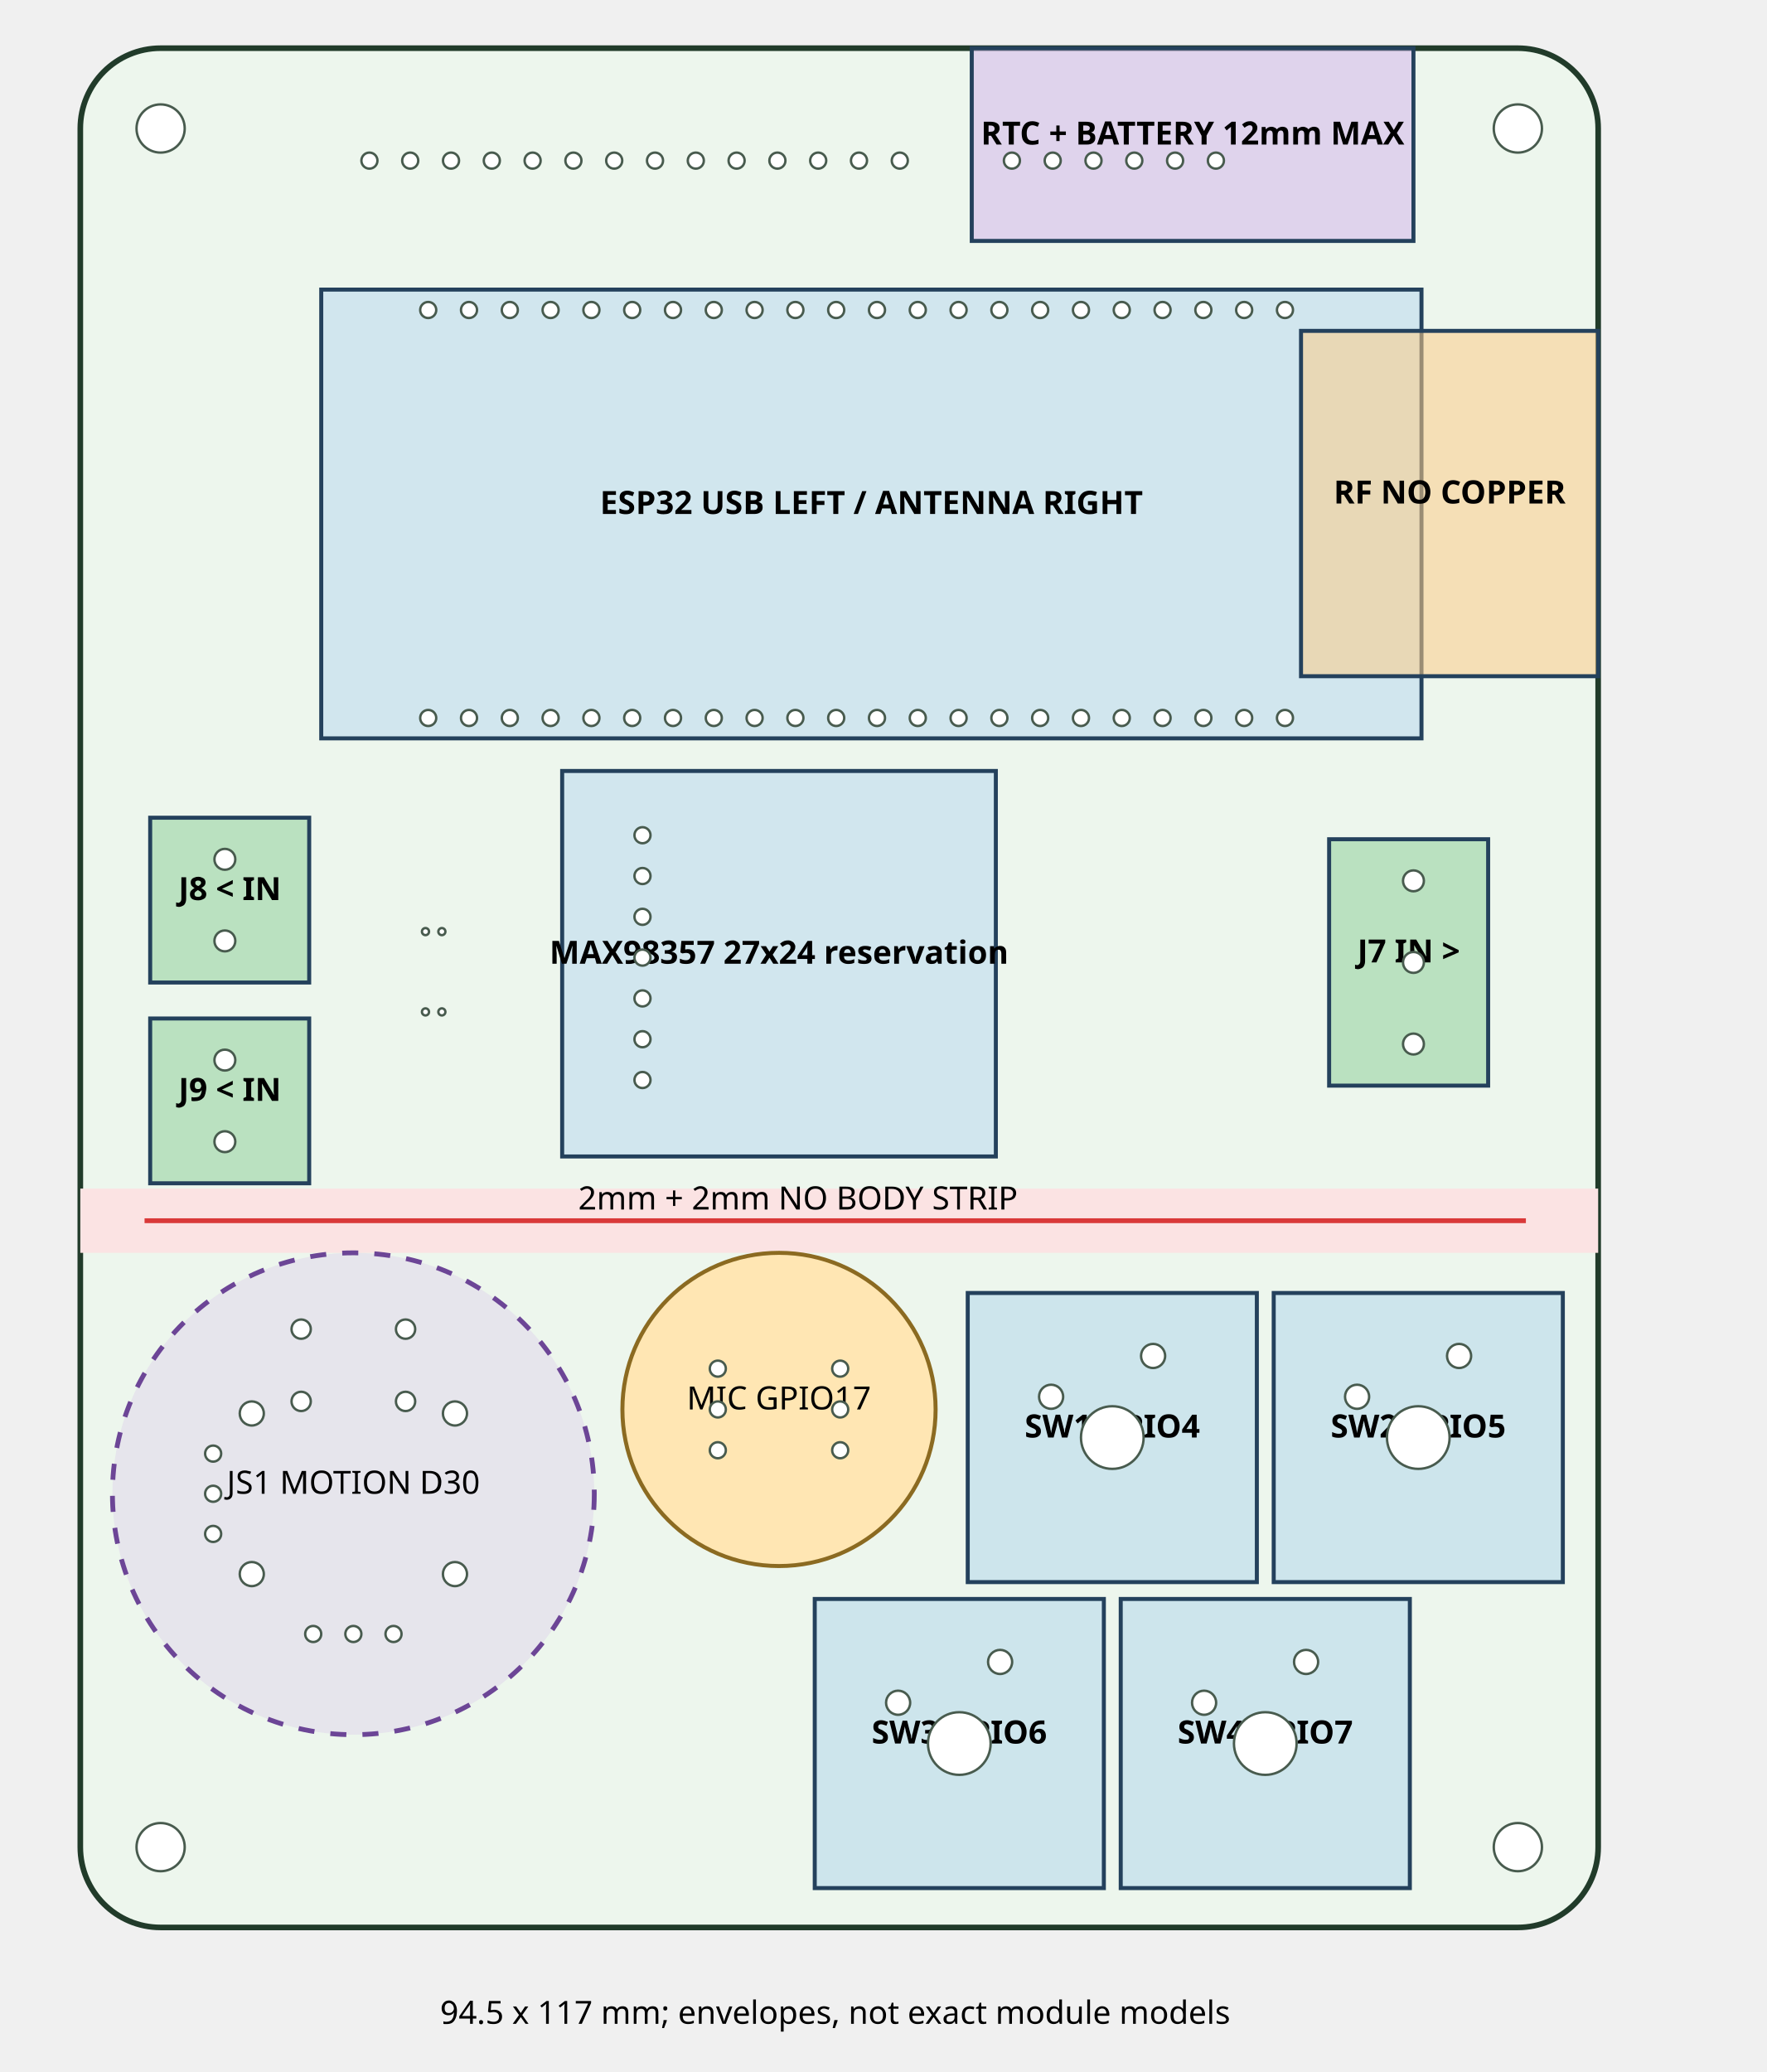
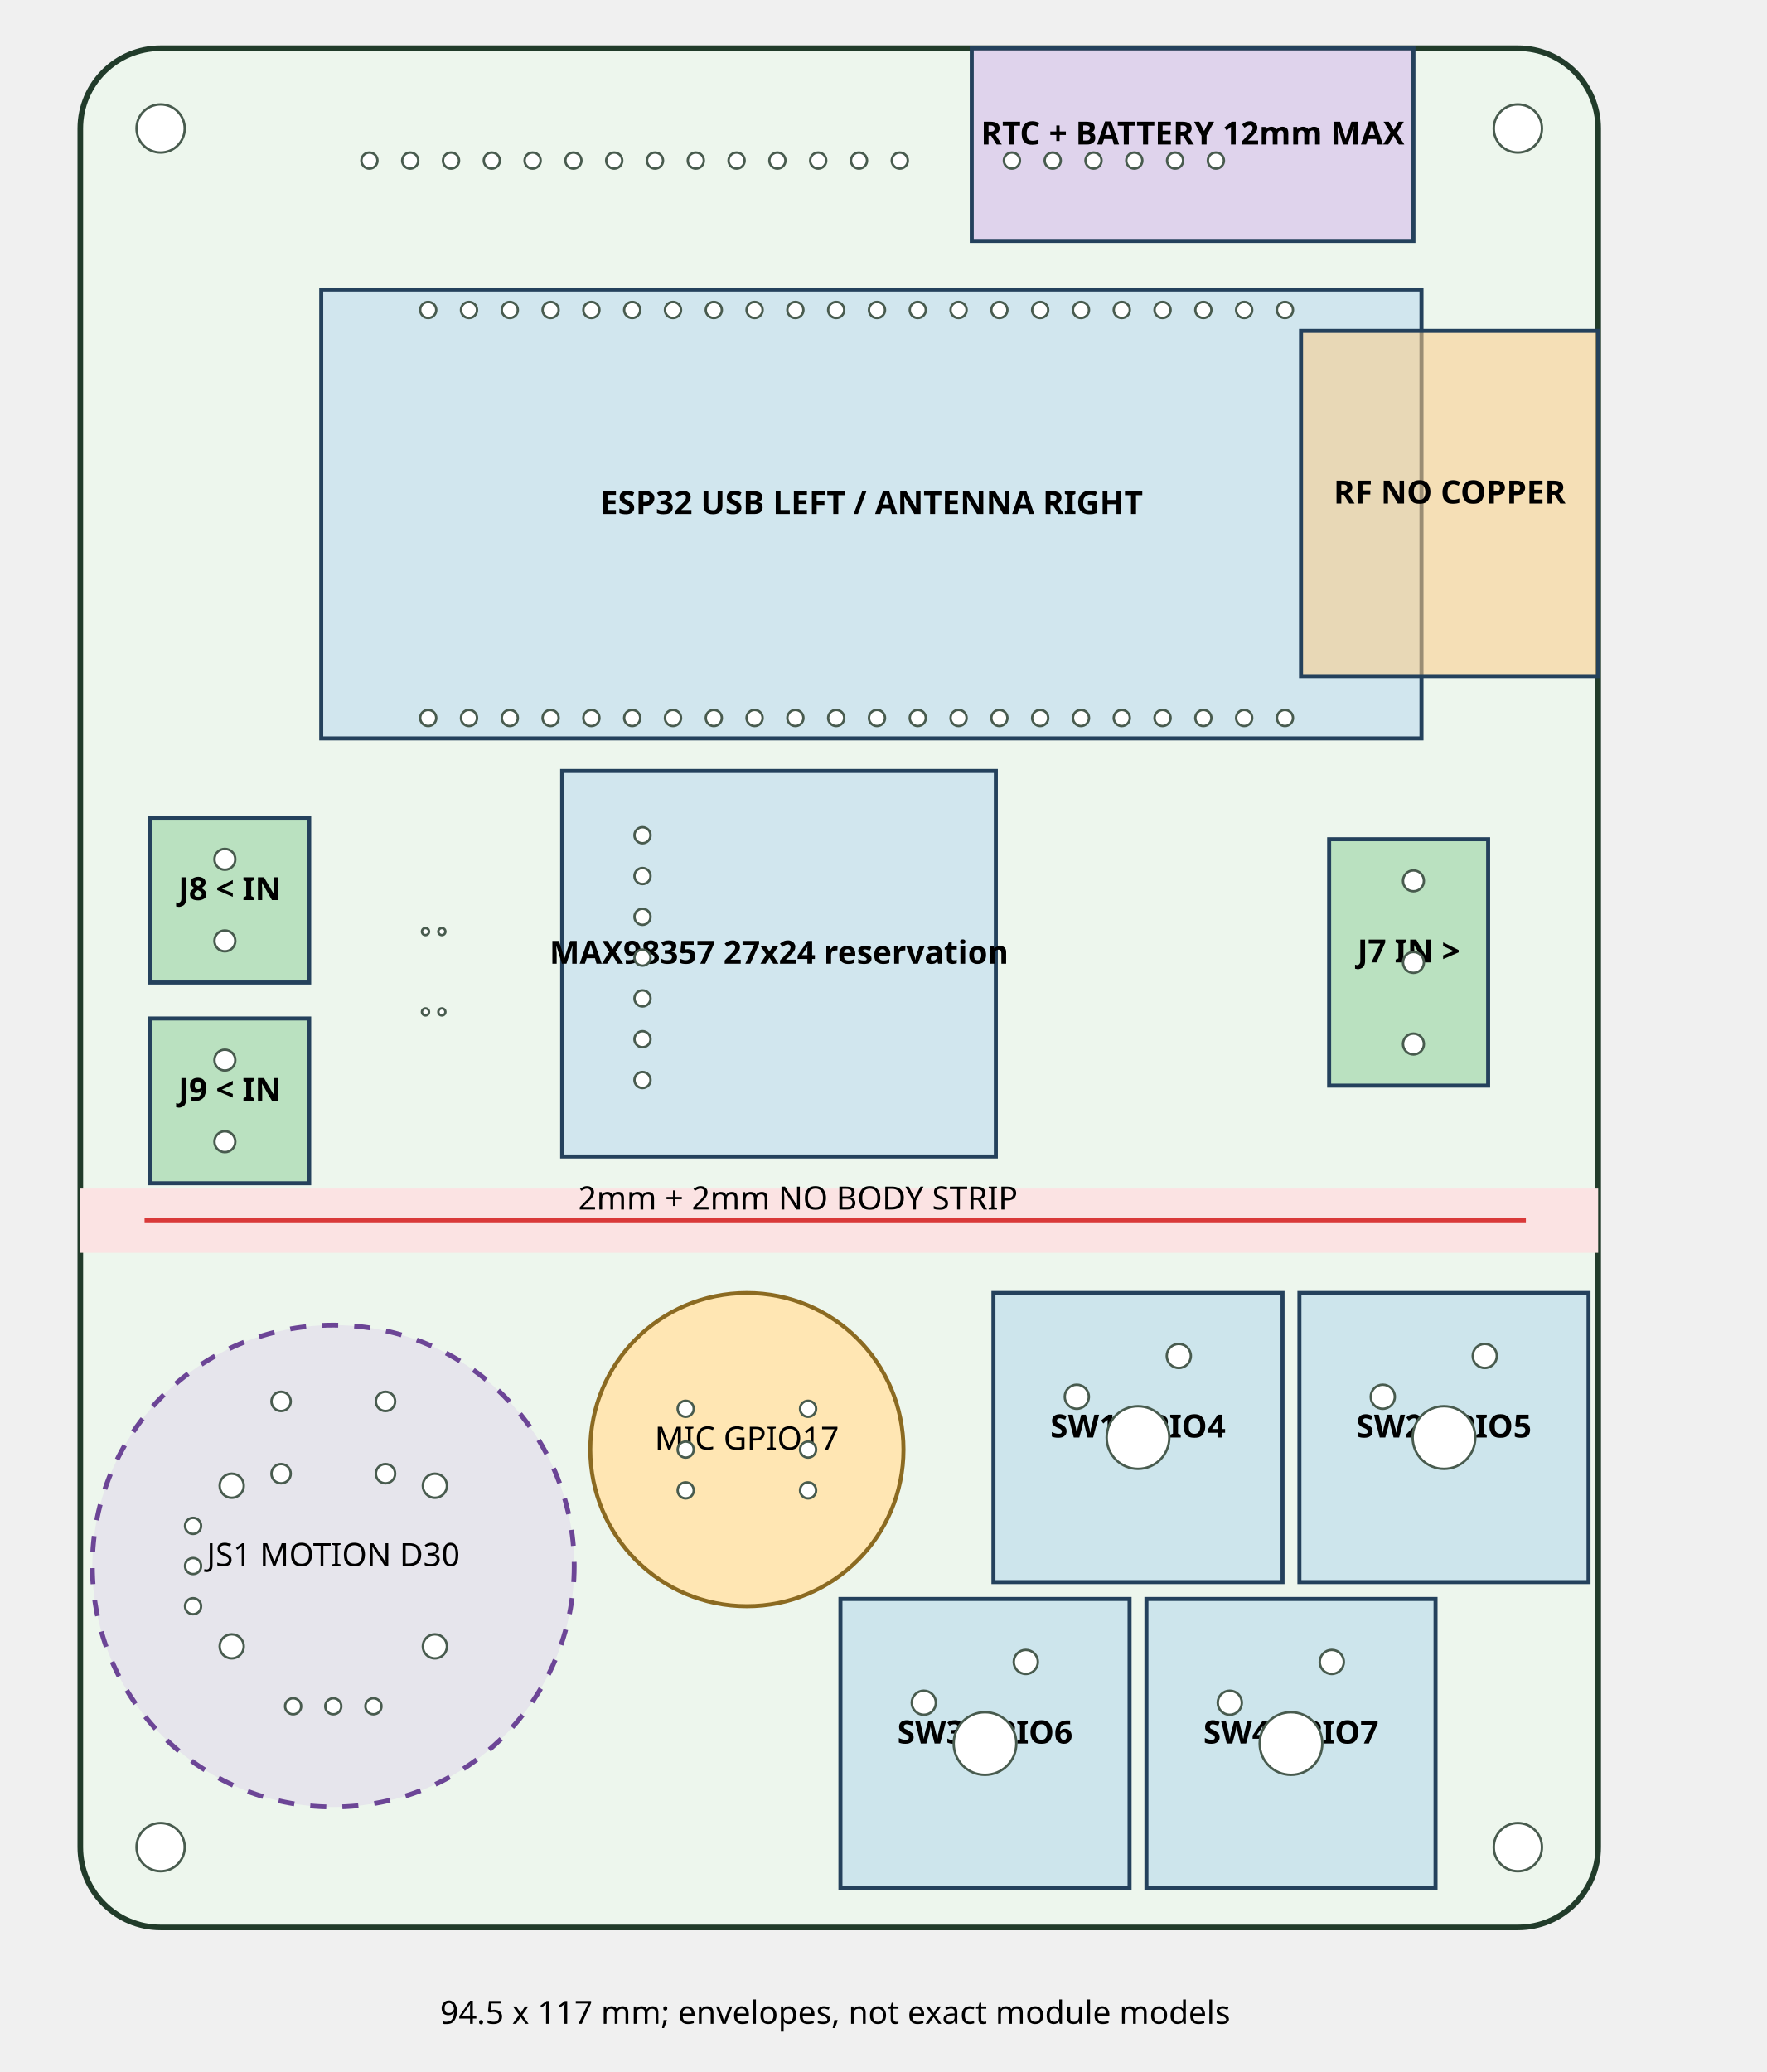
<svg xmlns="http://www.w3.org/2000/svg" viewBox="0 0 110 129">
  <style>text{font:2px sans-serif} .label{font-weight:bold}</style>
  <rect x="5.0" y="3.0" width="94.5" height="117.0" rx="5" fill="#edf6ed" stroke="#213b2a" stroke-width=".35" />
  <rect x="5" y="74" width="94.5" height="4" fill="#fbe3e3" />
  <path d="M9 76H95" stroke="#d93939" stroke-width=".3" />
  <text x="36" y="75.3">2mm + 2mm NO BODY STRIP</text>
  <rect x="20" y="18.03" width="68.5" height="27.94" fill="#b9d8ef" fill-opacity=".55" stroke="#24415c" stroke-width=".25" />
  <text class="label" x="54.25" y="32.0" text-anchor="middle">ESP32 USB LEFT / ANTENNA RIGHT</text>
  <rect x="81" y="20.6" width="18.5" height="21.5" fill="#facb88" fill-opacity=".55" stroke="#24415c" stroke-width=".25" />
  <text class="label" x="90.25" y="31.35" text-anchor="middle">RF NO COPPER</text>
  <rect x="60.5" y="3" width="27.5" height="12" fill="#d3b6eb" fill-opacity=".55" stroke="#24415c" stroke-width=".25" />
  <text class="label" x="74.25" y="9.0" text-anchor="middle">RTC + BATTERY 12mm MAX</text>
  <rect x="35" y="48" width="27" height="24" fill="#b9d8ef" fill-opacity=".55" stroke="#24415c" stroke-width=".25" />
  <text class="label" x="48.5" y="60.0" text-anchor="middle">MAX98357 27x24 reservation</text>
  <rect x="82.75" y="52.25" width="9.9" height="15.34" fill="#90cf9a" fill-opacity=".55" stroke="#24415c" stroke-width=".25" />
  <text class="label" x="87.7" y="59.92" text-anchor="middle">J7 IN &gt;</text>
  <rect x="9.35" y="50.91" width="9.9" height="10.26" fill="#90cf9a" fill-opacity=".55" stroke="#24415c" stroke-width=".25" />
  <text class="label" x="14.3" y="56.04" text-anchor="middle">J8 &lt; IN</text>
  <rect x="9.35" y="63.41" width="9.9" height="10.26" fill="#90cf9a" fill-opacity=".55" stroke="#24415c" stroke-width=".25" />
  <text class="label" x="14.3" y="68.54" text-anchor="middle">J9 &lt; IN</text>
-   <rect x="60.25" y="80.5" width="18.0" height="18.0" fill="#b3d7eb" fill-opacity=".55" stroke="#24415c" stroke-width=".25" />
-   <text class="label" x="69.25" y="89.5" text-anchor="middle">SW1 GPIO4</text>
-   <rect x="79.3" y="80.5" width="18.0" height="18.0" fill="#b3d7eb" fill-opacity=".55" stroke="#24415c" stroke-width=".25" />
-   <text class="label" x="88.3" y="89.5" text-anchor="middle">SW2 GPIO5</text>
-   <rect x="50.725" y="99.55" width="18" height="18.0" fill="#b3d7eb" fill-opacity=".55" stroke="#24415c" stroke-width=".25" />
-   <text class="label" x="59.725" y="108.55" text-anchor="middle">SW3 GPIO6</text>
-   <rect x="69.775" y="99.55" width="18.0" height="18.0" fill="#b3d7eb" fill-opacity=".55" stroke="#24415c" stroke-width=".25" />
-   <text class="label" x="78.775" y="108.55" text-anchor="middle">SW4 GPIO7</text>
-   <circle cx="22.0" cy="93.0" r="15" fill="#d3b6eb" fill-opacity=".25" stroke="#6c4596" stroke-dasharray="1 1" stroke-width=".3" />
-   <text x="22.0" y="93.0" text-anchor="middle">JS1 MOTION D30</text>
-   <circle cx="48.5" cy="87.75" r="9.75" fill="#ffe6b3" stroke="#8b6a21" stroke-width=".25" />
-   <text x="48.5" y="87.75" text-anchor="middle">MIC GPIO17</text>
+   <rect x="61.85" y="80.5" width="18.0" height="18.0" fill="#b3d7eb" fill-opacity=".55" stroke="#24415c" stroke-width=".25" />
+   <text class="label" x="70.85" y="89.5" text-anchor="middle">SW1 GPIO4</text>
+   <rect x="80.9" y="80.5" width="18.0" height="18.0" fill="#b3d7eb" fill-opacity=".55" stroke="#24415c" stroke-width=".25" />
+   <text class="label" x="89.9" y="89.5" text-anchor="middle">SW2 GPIO5</text>
+   <rect x="52.325" y="99.55" width="18" height="18.0" fill="#b3d7eb" fill-opacity=".55" stroke="#24415c" stroke-width=".25" />
+   <text class="label" x="61.325" y="108.55" text-anchor="middle">SW3 GPIO6</text>
+   <rect x="71.375" y="99.55" width="18.0" height="18.0" fill="#b3d7eb" fill-opacity=".55" stroke="#24415c" stroke-width=".25" />
+   <text class="label" x="80.375" y="108.55" text-anchor="middle">SW4 GPIO7</text>
+   <circle cx="20.75" cy="97.5" r="15" fill="#d3b6eb" fill-opacity=".25" stroke="#6c4596" stroke-dasharray="1 1" stroke-width=".3" />
+   <text x="20.75" y="97.5" text-anchor="middle">JS1 MOTION D30</text>
+   <circle cx="46.5" cy="90.25" r="9.75" fill="#ffe6b3" stroke="#8b6a21" stroke-width=".25" />
+   <text x="46.5" y="90.25" text-anchor="middle">MIC GPIO17</text>
  <circle cx="80.0" cy="44.7" r="0.5" fill="white" stroke="#485b4e" stroke-width=".15" />
  <circle cx="77.46" cy="44.7" r="0.5" fill="white" stroke="#485b4e" stroke-width=".15" />
  <circle cx="74.92" cy="44.7" r="0.5" fill="white" stroke="#485b4e" stroke-width=".15" />
  <circle cx="72.38" cy="44.7" r="0.5" fill="white" stroke="#485b4e" stroke-width=".15" />
  <circle cx="69.84" cy="44.7" r="0.5" fill="white" stroke="#485b4e" stroke-width=".15" />
  <circle cx="67.3" cy="44.7" r="0.5" fill="white" stroke="#485b4e" stroke-width=".15" />
  <circle cx="64.76" cy="44.7" r="0.5" fill="white" stroke="#485b4e" stroke-width=".15" />
  <circle cx="62.22" cy="44.7" r="0.5" fill="white" stroke="#485b4e" stroke-width=".15" />
  <circle cx="59.68" cy="44.7" r="0.5" fill="white" stroke="#485b4e" stroke-width=".15" />
  <circle cx="57.14" cy="44.7" r="0.5" fill="white" stroke="#485b4e" stroke-width=".15" />
  <circle cx="54.6" cy="44.7" r="0.5" fill="white" stroke="#485b4e" stroke-width=".15" />
  <circle cx="52.06" cy="44.7" r="0.5" fill="white" stroke="#485b4e" stroke-width=".15" />
  <circle cx="49.52" cy="44.7" r="0.5" fill="white" stroke="#485b4e" stroke-width=".15" />
  <circle cx="46.98" cy="44.7" r="0.5" fill="white" stroke="#485b4e" stroke-width=".15" />
  <circle cx="44.44" cy="44.7" r="0.5" fill="white" stroke="#485b4e" stroke-width=".15" />
  <circle cx="41.9" cy="44.7" r="0.5" fill="white" stroke="#485b4e" stroke-width=".15" />
  <circle cx="39.36" cy="44.7" r="0.5" fill="white" stroke="#485b4e" stroke-width=".15" />
  <circle cx="36.82" cy="44.7" r="0.5" fill="white" stroke="#485b4e" stroke-width=".15" />
  <circle cx="34.28" cy="44.7" r="0.5" fill="white" stroke="#485b4e" stroke-width=".15" />
  <circle cx="31.74" cy="44.7" r="0.5" fill="white" stroke="#485b4e" stroke-width=".15" />
  <circle cx="29.2" cy="44.7" r="0.5" fill="white" stroke="#485b4e" stroke-width=".15" />
  <circle cx="26.66" cy="44.7" r="0.5" fill="white" stroke="#485b4e" stroke-width=".15" />
-   <circle cx="59.725" cy="108.55" r="1.95" fill="white" stroke="#485b4e" stroke-width=".15" />
-   <circle cx="55.915" cy="106.01" r="0.75" fill="white" stroke="#485b4e" stroke-width=".15" />
-   <circle cx="62.265" cy="103.47" r="0.75" fill="white" stroke="#485b4e" stroke-width=".15" />
+   <circle cx="61.325" cy="108.55" r="1.95" fill="white" stroke="#485b4e" stroke-width=".15" />
+   <circle cx="57.515" cy="106.01" r="0.75" fill="white" stroke="#485b4e" stroke-width=".15" />
+   <circle cx="63.865" cy="103.47" r="0.75" fill="white" stroke="#485b4e" stroke-width=".15" />
  <circle cx="14.0" cy="53.5" r="0.65" fill="white" stroke="#485b4e" stroke-width=".15" />
  <circle cx="14.0" cy="58.58" r="0.65" fill="white" stroke="#485b4e" stroke-width=".15" />
  <circle cx="88.0" cy="65.0" r="0.65" fill="white" stroke="#485b4e" stroke-width=".15" />
  <circle cx="88.0" cy="59.92" r="0.65" fill="white" stroke="#485b4e" stroke-width=".15" />
  <circle cx="88.0" cy="54.84" r="0.65" fill="white" stroke="#485b4e" stroke-width=".15" />
  <circle cx="40.0" cy="52.0" r="0.5" fill="white" stroke="#485b4e" stroke-width=".15" />
  <circle cx="40.0" cy="54.54" r="0.5" fill="white" stroke="#485b4e" stroke-width=".15" />
  <circle cx="40.0" cy="57.08" r="0.5" fill="white" stroke="#485b4e" stroke-width=".15" />
  <circle cx="40.0" cy="59.62" r="0.5" fill="white" stroke="#485b4e" stroke-width=".15" />
  <circle cx="40.0" cy="62.16" r="0.5" fill="white" stroke="#485b4e" stroke-width=".15" />
  <circle cx="40.0" cy="64.7" r="0.5" fill="white" stroke="#485b4e" stroke-width=".15" />
  <circle cx="40.0" cy="67.24" r="0.5" fill="white" stroke="#485b4e" stroke-width=".15" />
  <circle cx="10.0" cy="115.0" r="1.5" fill="white" stroke="#485b4e" stroke-width=".15" />
  <circle cx="26.49" cy="63.0" r="0.22" fill="white" stroke="#485b4e" stroke-width=".15" />
  <circle cx="27.51" cy="63.0" r="0.22" fill="white" stroke="#485b4e" stroke-width=".15" />
  <circle cx="94.5" cy="115.0" r="1.5" fill="white" stroke="#485b4e" stroke-width=".15" />
-   <circle cx="69.25" cy="89.5" r="1.95" fill="white" stroke="#485b4e" stroke-width=".15" />
-   <circle cx="65.44" cy="86.96" r="0.75" fill="white" stroke="#485b4e" stroke-width=".15" />
-   <circle cx="71.79" cy="84.42" r="0.75" fill="white" stroke="#485b4e" stroke-width=".15" />
+   <circle cx="70.85" cy="89.5" r="1.95" fill="white" stroke="#485b4e" stroke-width=".15" />
+   <circle cx="67.04" cy="86.96" r="0.75" fill="white" stroke="#485b4e" stroke-width=".15" />
+   <circle cx="73.39" cy="84.42" r="0.75" fill="white" stroke="#485b4e" stroke-width=".15" />
  <circle cx="26.49" cy="58.0" r="0.22" fill="white" stroke="#485b4e" stroke-width=".15" />
  <circle cx="27.51" cy="58.0" r="0.22" fill="white" stroke="#485b4e" stroke-width=".15" />
  <circle cx="10.0" cy="8.0" r="1.5" fill="white" stroke="#485b4e" stroke-width=".15" />
  <circle cx="80.0" cy="19.3" r="0.5" fill="white" stroke="#485b4e" stroke-width=".15" />
  <circle cx="77.46" cy="19.3" r="0.5" fill="white" stroke="#485b4e" stroke-width=".15" />
  <circle cx="74.92" cy="19.3" r="0.5" fill="white" stroke="#485b4e" stroke-width=".15" />
  <circle cx="72.38" cy="19.3" r="0.5" fill="white" stroke="#485b4e" stroke-width=".15" />
  <circle cx="69.84" cy="19.3" r="0.5" fill="white" stroke="#485b4e" stroke-width=".15" />
  <circle cx="67.3" cy="19.3" r="0.5" fill="white" stroke="#485b4e" stroke-width=".15" />
  <circle cx="64.76" cy="19.3" r="0.5" fill="white" stroke="#485b4e" stroke-width=".15" />
  <circle cx="62.22" cy="19.3" r="0.5" fill="white" stroke="#485b4e" stroke-width=".15" />
  <circle cx="59.68" cy="19.3" r="0.5" fill="white" stroke="#485b4e" stroke-width=".15" />
  <circle cx="57.14" cy="19.3" r="0.5" fill="white" stroke="#485b4e" stroke-width=".15" />
  <circle cx="54.6" cy="19.3" r="0.5" fill="white" stroke="#485b4e" stroke-width=".15" />
  <circle cx="52.06" cy="19.3" r="0.5" fill="white" stroke="#485b4e" stroke-width=".15" />
  <circle cx="49.52" cy="19.3" r="0.5" fill="white" stroke="#485b4e" stroke-width=".15" />
  <circle cx="46.98" cy="19.3" r="0.5" fill="white" stroke="#485b4e" stroke-width=".15" />
  <circle cx="44.44" cy="19.3" r="0.5" fill="white" stroke="#485b4e" stroke-width=".15" />
  <circle cx="41.9" cy="19.3" r="0.5" fill="white" stroke="#485b4e" stroke-width=".15" />
  <circle cx="39.36" cy="19.3" r="0.5" fill="white" stroke="#485b4e" stroke-width=".15" />
  <circle cx="36.82" cy="19.3" r="0.5" fill="white" stroke="#485b4e" stroke-width=".15" />
  <circle cx="34.28" cy="19.3" r="0.5" fill="white" stroke="#485b4e" stroke-width=".15" />
  <circle cx="31.74" cy="19.3" r="0.5" fill="white" stroke="#485b4e" stroke-width=".15" />
  <circle cx="29.2" cy="19.3" r="0.5" fill="white" stroke="#485b4e" stroke-width=".15" />
  <circle cx="26.66" cy="19.3" r="0.5" fill="white" stroke="#485b4e" stroke-width=".15" />
  <circle cx="14.0" cy="66.0" r="0.65" fill="white" stroke="#485b4e" stroke-width=".15" />
  <circle cx="14.0" cy="71.08" r="0.65" fill="white" stroke="#485b4e" stroke-width=".15" />
  <circle cx="63.0" cy="10.0" r="0.5" fill="white" stroke="#485b4e" stroke-width=".15" />
  <circle cx="65.54" cy="10.0" r="0.5" fill="white" stroke="#485b4e" stroke-width=".15" />
  <circle cx="68.08" cy="10.0" r="0.5" fill="white" stroke="#485b4e" stroke-width=".15" />
  <circle cx="70.62" cy="10.0" r="0.5" fill="white" stroke="#485b4e" stroke-width=".15" />
  <circle cx="73.16" cy="10.0" r="0.5" fill="white" stroke="#485b4e" stroke-width=".15" />
  <circle cx="75.7" cy="10.0" r="0.5" fill="white" stroke="#485b4e" stroke-width=".15" />
  <circle cx="94.5" cy="8.0" r="1.5" fill="white" stroke="#485b4e" stroke-width=".15" />
  <circle cx="23.0" cy="10.0" r="0.5" fill="white" stroke="#485b4e" stroke-width=".15" />
  <circle cx="25.54" cy="10.0" r="0.5" fill="white" stroke="#485b4e" stroke-width=".15" />
  <circle cx="28.08" cy="10.0" r="0.5" fill="white" stroke="#485b4e" stroke-width=".15" />
  <circle cx="30.62" cy="10.0" r="0.5" fill="white" stroke="#485b4e" stroke-width=".15" />
  <circle cx="33.16" cy="10.0" r="0.5" fill="white" stroke="#485b4e" stroke-width=".15" />
  <circle cx="35.7" cy="10.0" r="0.5" fill="white" stroke="#485b4e" stroke-width=".15" />
  <circle cx="38.24" cy="10.0" r="0.5" fill="white" stroke="#485b4e" stroke-width=".15" />
  <circle cx="40.78" cy="10.0" r="0.5" fill="white" stroke="#485b4e" stroke-width=".15" />
  <circle cx="43.32" cy="10.0" r="0.5" fill="white" stroke="#485b4e" stroke-width=".15" />
  <circle cx="45.86" cy="10.0" r="0.5" fill="white" stroke="#485b4e" stroke-width=".15" />
  <circle cx="48.4" cy="10.0" r="0.5" fill="white" stroke="#485b4e" stroke-width=".15" />
  <circle cx="50.94" cy="10.0" r="0.5" fill="white" stroke="#485b4e" stroke-width=".15" />
  <circle cx="53.48" cy="10.0" r="0.5" fill="white" stroke="#485b4e" stroke-width=".15" />
  <circle cx="56.02" cy="10.0" r="0.5" fill="white" stroke="#485b4e" stroke-width=".15" />
-   <circle cx="78.775" cy="108.55" r="1.95" fill="white" stroke="#485b4e" stroke-width=".15" />
-   <circle cx="74.965" cy="106.01" r="0.75" fill="white" stroke="#485b4e" stroke-width=".15" />
-   <circle cx="81.315" cy="103.47" r="0.75" fill="white" stroke="#485b4e" stroke-width=".15" />
-   <circle cx="52.31" cy="85.21" r="0.5" fill="white" stroke="#485b4e" stroke-width=".15" />
-   <circle cx="44.69" cy="85.21" r="0.5" fill="white" stroke="#485b4e" stroke-width=".15" />
-   <circle cx="52.31" cy="87.75" r="0.5" fill="white" stroke="#485b4e" stroke-width=".15" />
-   <circle cx="44.69" cy="87.75" r="0.5" fill="white" stroke="#485b4e" stroke-width=".15" />
-   <circle cx="52.31" cy="90.29" r="0.5" fill="white" stroke="#485b4e" stroke-width=".15" />
-   <circle cx="44.69" cy="90.29" r="0.5" fill="white" stroke="#485b4e" stroke-width=".15" />
-   <circle cx="88.3" cy="89.5" r="1.95" fill="white" stroke="#485b4e" stroke-width=".15" />
-   <circle cx="84.49" cy="86.96" r="0.75" fill="white" stroke="#485b4e" stroke-width=".15" />
-   <circle cx="90.84" cy="84.42" r="0.75" fill="white" stroke="#485b4e" stroke-width=".15" />
-   <circle cx="28.325" cy="88.0" r="0.75" fill="white" stroke="#485b4e" stroke-width=".15" />
-   <circle cx="28.325" cy="98.0" r="0.75" fill="white" stroke="#485b4e" stroke-width=".15" />
-   <circle cx="15.675" cy="88.0" r="0.75" fill="white" stroke="#485b4e" stroke-width=".15" />
-   <circle cx="15.675" cy="98.0" r="0.75" fill="white" stroke="#485b4e" stroke-width=".15" />
-   <circle cx="25.25" cy="82.75" r="0.6" fill="white" stroke="#485b4e" stroke-width=".15" />
-   <circle cx="25.25" cy="87.25" r="0.6" fill="white" stroke="#485b4e" stroke-width=".15" />
-   <circle cx="18.75" cy="82.75" r="0.6" fill="white" stroke="#485b4e" stroke-width=".15" />
-   <circle cx="18.75" cy="87.25" r="0.6" fill="white" stroke="#485b4e" stroke-width=".15" />
-   <circle cx="13.27" cy="90.5" r="0.5" fill="white" stroke="#485b4e" stroke-width=".15" />
-   <circle cx="13.27" cy="93.0" r="0.5" fill="white" stroke="#485b4e" stroke-width=".15" />
-   <circle cx="13.27" cy="95.5" r="0.5" fill="white" stroke="#485b4e" stroke-width=".15" />
-   <circle cx="19.5" cy="101.73" r="0.5" fill="white" stroke="#485b4e" stroke-width=".15" />
-   <circle cx="22.0" cy="101.73" r="0.5" fill="white" stroke="#485b4e" stroke-width=".15" />
-   <circle cx="24.5" cy="101.73" r="0.5" fill="white" stroke="#485b4e" stroke-width=".15" />
+   <circle cx="80.375" cy="108.55" r="1.95" fill="white" stroke="#485b4e" stroke-width=".15" />
+   <circle cx="76.565" cy="106.01" r="0.75" fill="white" stroke="#485b4e" stroke-width=".15" />
+   <circle cx="82.915" cy="103.47" r="0.75" fill="white" stroke="#485b4e" stroke-width=".15" />
+   <circle cx="50.31" cy="87.71" r="0.5" fill="white" stroke="#485b4e" stroke-width=".15" />
+   <circle cx="42.69" cy="87.71" r="0.5" fill="white" stroke="#485b4e" stroke-width=".15" />
+   <circle cx="50.31" cy="90.25" r="0.5" fill="white" stroke="#485b4e" stroke-width=".15" />
+   <circle cx="42.69" cy="90.25" r="0.5" fill="white" stroke="#485b4e" stroke-width=".15" />
+   <circle cx="50.31" cy="92.79" r="0.5" fill="white" stroke="#485b4e" stroke-width=".15" />
+   <circle cx="42.69" cy="92.79" r="0.5" fill="white" stroke="#485b4e" stroke-width=".15" />
+   <circle cx="89.9" cy="89.5" r="1.95" fill="white" stroke="#485b4e" stroke-width=".15" />
+   <circle cx="86.09" cy="86.96" r="0.75" fill="white" stroke="#485b4e" stroke-width=".15" />
+   <circle cx="92.44" cy="84.42" r="0.75" fill="white" stroke="#485b4e" stroke-width=".15" />
+   <circle cx="27.075" cy="92.5" r="0.75" fill="white" stroke="#485b4e" stroke-width=".15" />
+   <circle cx="27.075" cy="102.5" r="0.75" fill="white" stroke="#485b4e" stroke-width=".15" />
+   <circle cx="14.425" cy="92.5" r="0.75" fill="white" stroke="#485b4e" stroke-width=".15" />
+   <circle cx="14.425" cy="102.5" r="0.75" fill="white" stroke="#485b4e" stroke-width=".15" />
+   <circle cx="24.0" cy="87.25" r="0.6" fill="white" stroke="#485b4e" stroke-width=".15" />
+   <circle cx="24.0" cy="91.75" r="0.6" fill="white" stroke="#485b4e" stroke-width=".15" />
+   <circle cx="17.5" cy="87.25" r="0.6" fill="white" stroke="#485b4e" stroke-width=".15" />
+   <circle cx="17.5" cy="91.75" r="0.6" fill="white" stroke="#485b4e" stroke-width=".15" />
+   <circle cx="12.02" cy="95.0" r="0.5" fill="white" stroke="#485b4e" stroke-width=".15" />
+   <circle cx="12.02" cy="97.5" r="0.5" fill="white" stroke="#485b4e" stroke-width=".15" />
+   <circle cx="12.02" cy="100.0" r="0.5" fill="white" stroke="#485b4e" stroke-width=".15" />
+   <circle cx="18.25" cy="106.23" r="0.5" fill="white" stroke="#485b4e" stroke-width=".15" />
+   <circle cx="20.75" cy="106.23" r="0.5" fill="white" stroke="#485b4e" stroke-width=".15" />
+   <circle cx="23.25" cy="106.23" r="0.5" fill="white" stroke="#485b4e" stroke-width=".15" />
  <text x="52" y="126" text-anchor="middle">94.5 x 117 mm; envelopes, not exact module models</text>
</svg>
